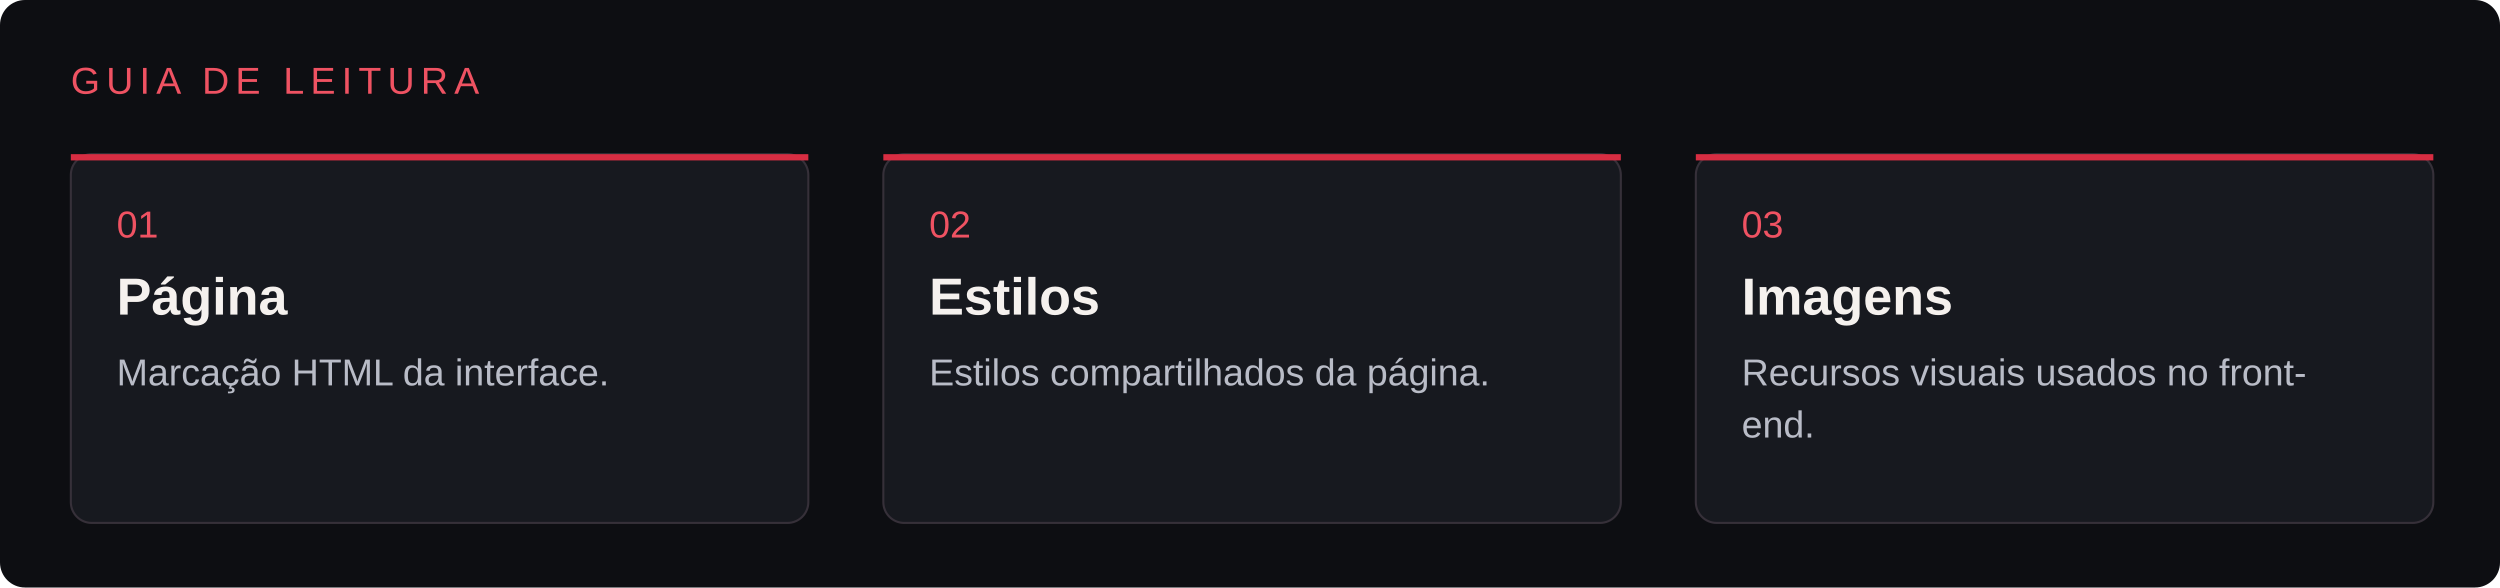
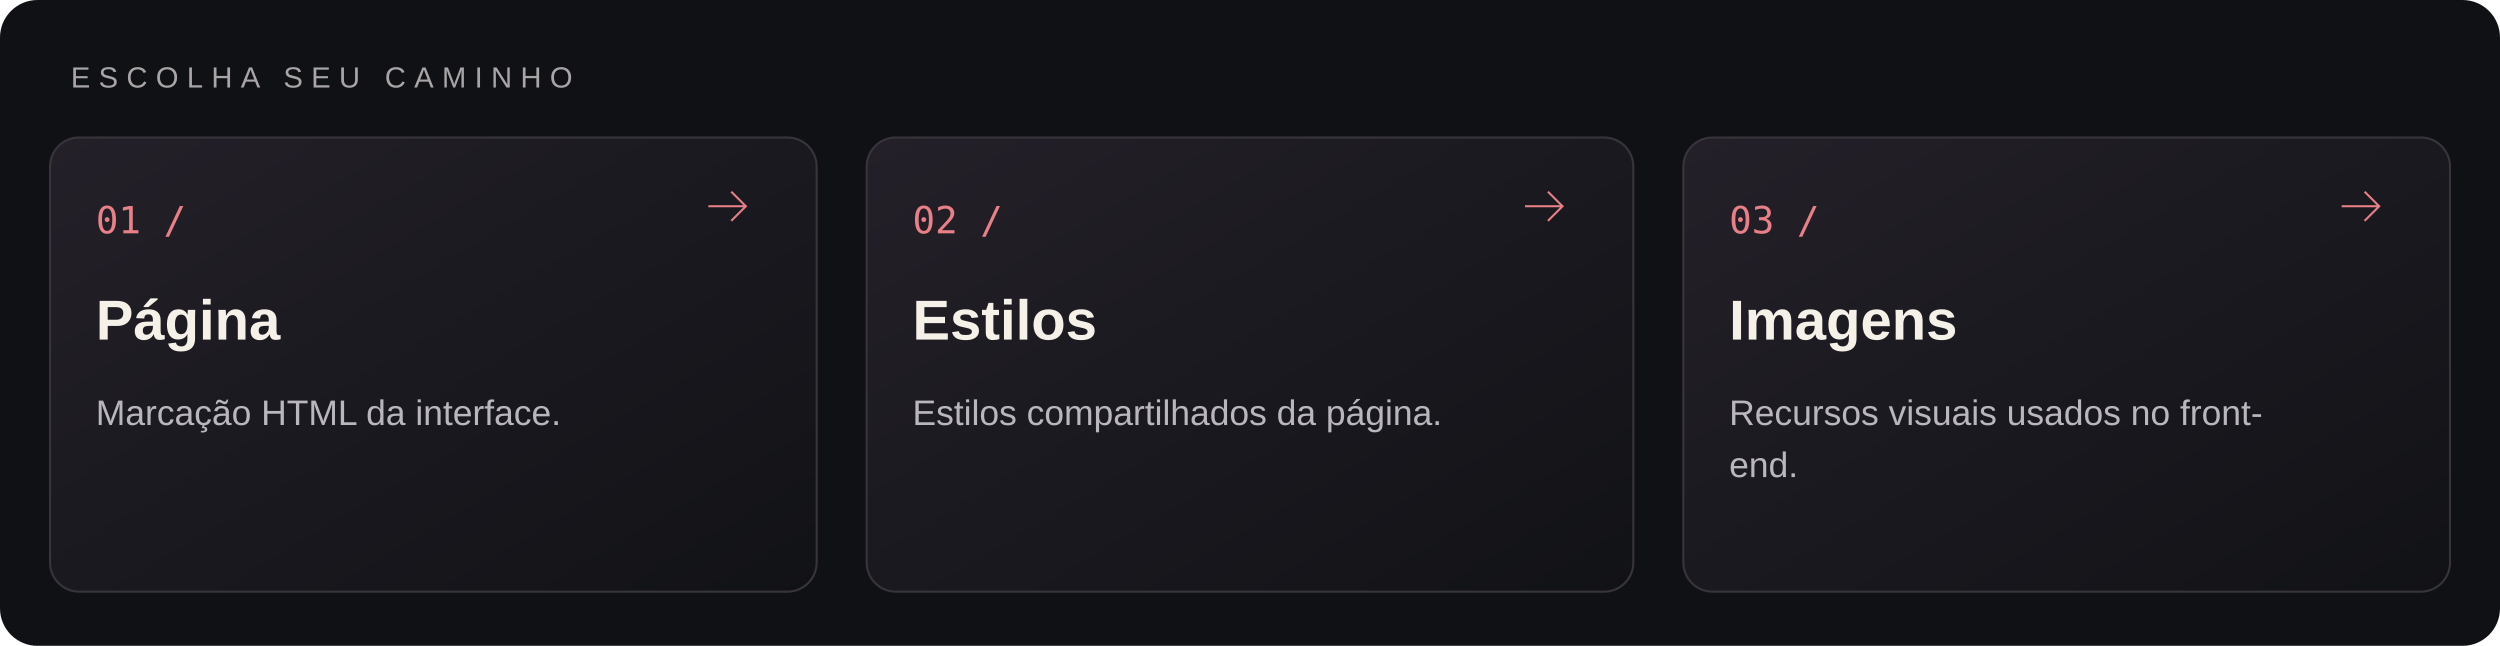
- <svg xmlns="http://www.w3.org/2000/svg" width="1200" height="282" viewBox="0 0 1200 282" role="img">
-   <rect width="1200" height="282" rx="12" fill="#0d0e12" />
-   <text x="34" y="45" font-family="Arial" font-size="18" letter-spacing="3" fill="#ef5262">GUIA DE LEITURA</text>
-   <rect x="34" y="74" width="354" height="177" rx="10" fill="#17191f" stroke="#363039" />
-   <rect x="34" y="74" width="354" height="3" fill="#d72d42" />
-   <text x="56" y="114" fill="#ef5262" font-family="Arial" font-size="18">01</text>
-   <text x="56" y="151" fill="#f5f1ee" font-family="Arial" font-weight="700" font-size="25">Página</text>
-   <text x="56" y="185" fill="#b9bcc7" font-family="Arial" font-size="18">Marcação HTML da interface.</text>
-   <rect x="424" y="74" width="354" height="177" rx="10" fill="#17191f" stroke="#363039" />
-   <rect x="424" y="74" width="354" height="3" fill="#d72d42" />
-   <text x="446" y="114" fill="#ef5262" font-family="Arial" font-size="18">02</text>
-   <text x="446" y="151" fill="#f5f1ee" font-family="Arial" font-weight="700" font-size="25">Estilos</text>
-   <text x="446" y="185" fill="#b9bcc7" font-family="Arial" font-size="18">Estilos compartilhados da página.</text>
-   <rect x="814" y="74" width="354" height="177" rx="10" fill="#17191f" stroke="#363039" />
-   <rect x="814" y="74" width="354" height="3" fill="#d72d42" />
-   <text x="836" y="114" fill="#ef5262" font-family="Arial" font-size="18">03</text>
-   <text x="836" y="151" fill="#f5f1ee" font-family="Arial" font-weight="700" font-size="25">Imagens</text>
-   <text x="836" y="185" fill="#b9bcc7" font-family="Arial" font-size="18">Recursos visuais usados no front-</text>
-   <text x="836" y="210" fill="#b9bcc7" font-family="Arial" font-size="18">end.</text>
+ <svg xmlns="http://www.w3.org/2000/svg" width="1200" height="310" viewBox="0 0 1200 310">
+   <defs>
+     <linearGradient id="g" x2="1" y2="1">
+       <stop stop-color="#242029" />
+       <stop offset="1" stop-color="#111216" />
+     </linearGradient>
+   </defs>
+   <rect width="1200" height="310" rx="18" fill="#101115" />
+   <text x="34" y="42" fill="#a9a5a6" font-family="Arial" font-size="14" letter-spacing="4">ESCOLHA SEU CAMINHO</text>
+   <rect x="24" y="66" width="368" height="218" rx="14" fill="url(#g)" stroke="#38343b" />
+   <text x="46" y="112" fill="#e78087" font-family="monospace" font-size="18">01 /</text>
+   <path d="M340 99h18m-7-7 7 7-7 7" fill="none" stroke="#e78087" />
+   <text x="46" y="163" fill="#f5f0e8" font-family="Arial" font-size="27" font-weight="600">Página</text>
+   <text x="46" y="204" fill="#b9b6bd" font-family="Arial" font-size="17">Marcação HTML da interface.</text>
+   <rect x="416" y="66" width="368" height="218" rx="14" fill="url(#g)" stroke="#38343b" />
+   <text x="438" y="112" fill="#e78087" font-family="monospace" font-size="18">02 /</text>
+   <path d="M732 99h18m-7-7 7 7-7 7" fill="none" stroke="#e78087" />
+   <text x="438" y="163" fill="#f5f0e8" font-family="Arial" font-size="27" font-weight="600">Estilos</text>
+   <text x="438" y="204" fill="#b9b6bd" font-family="Arial" font-size="17">Estilos compartilhados da página.</text>
+   <rect x="808" y="66" width="368" height="218" rx="14" fill="url(#g)" stroke="#38343b" />
+   <text x="830" y="112" fill="#e78087" font-family="monospace" font-size="18">03 /</text>
+   <path d="M1124 99h18m-7-7 7 7-7 7" fill="none" stroke="#e78087" />
+   <text x="830" y="163" fill="#f5f0e8" font-family="Arial" font-size="27" font-weight="600">Imagens</text>
+   <text x="830" y="204" fill="#b9b6bd" font-family="Arial" font-size="17">Recursos visuais usados no front-</text>
+   <text x="830" y="229" fill="#b9b6bd" font-family="Arial" font-size="17">end.</text>
</svg>
